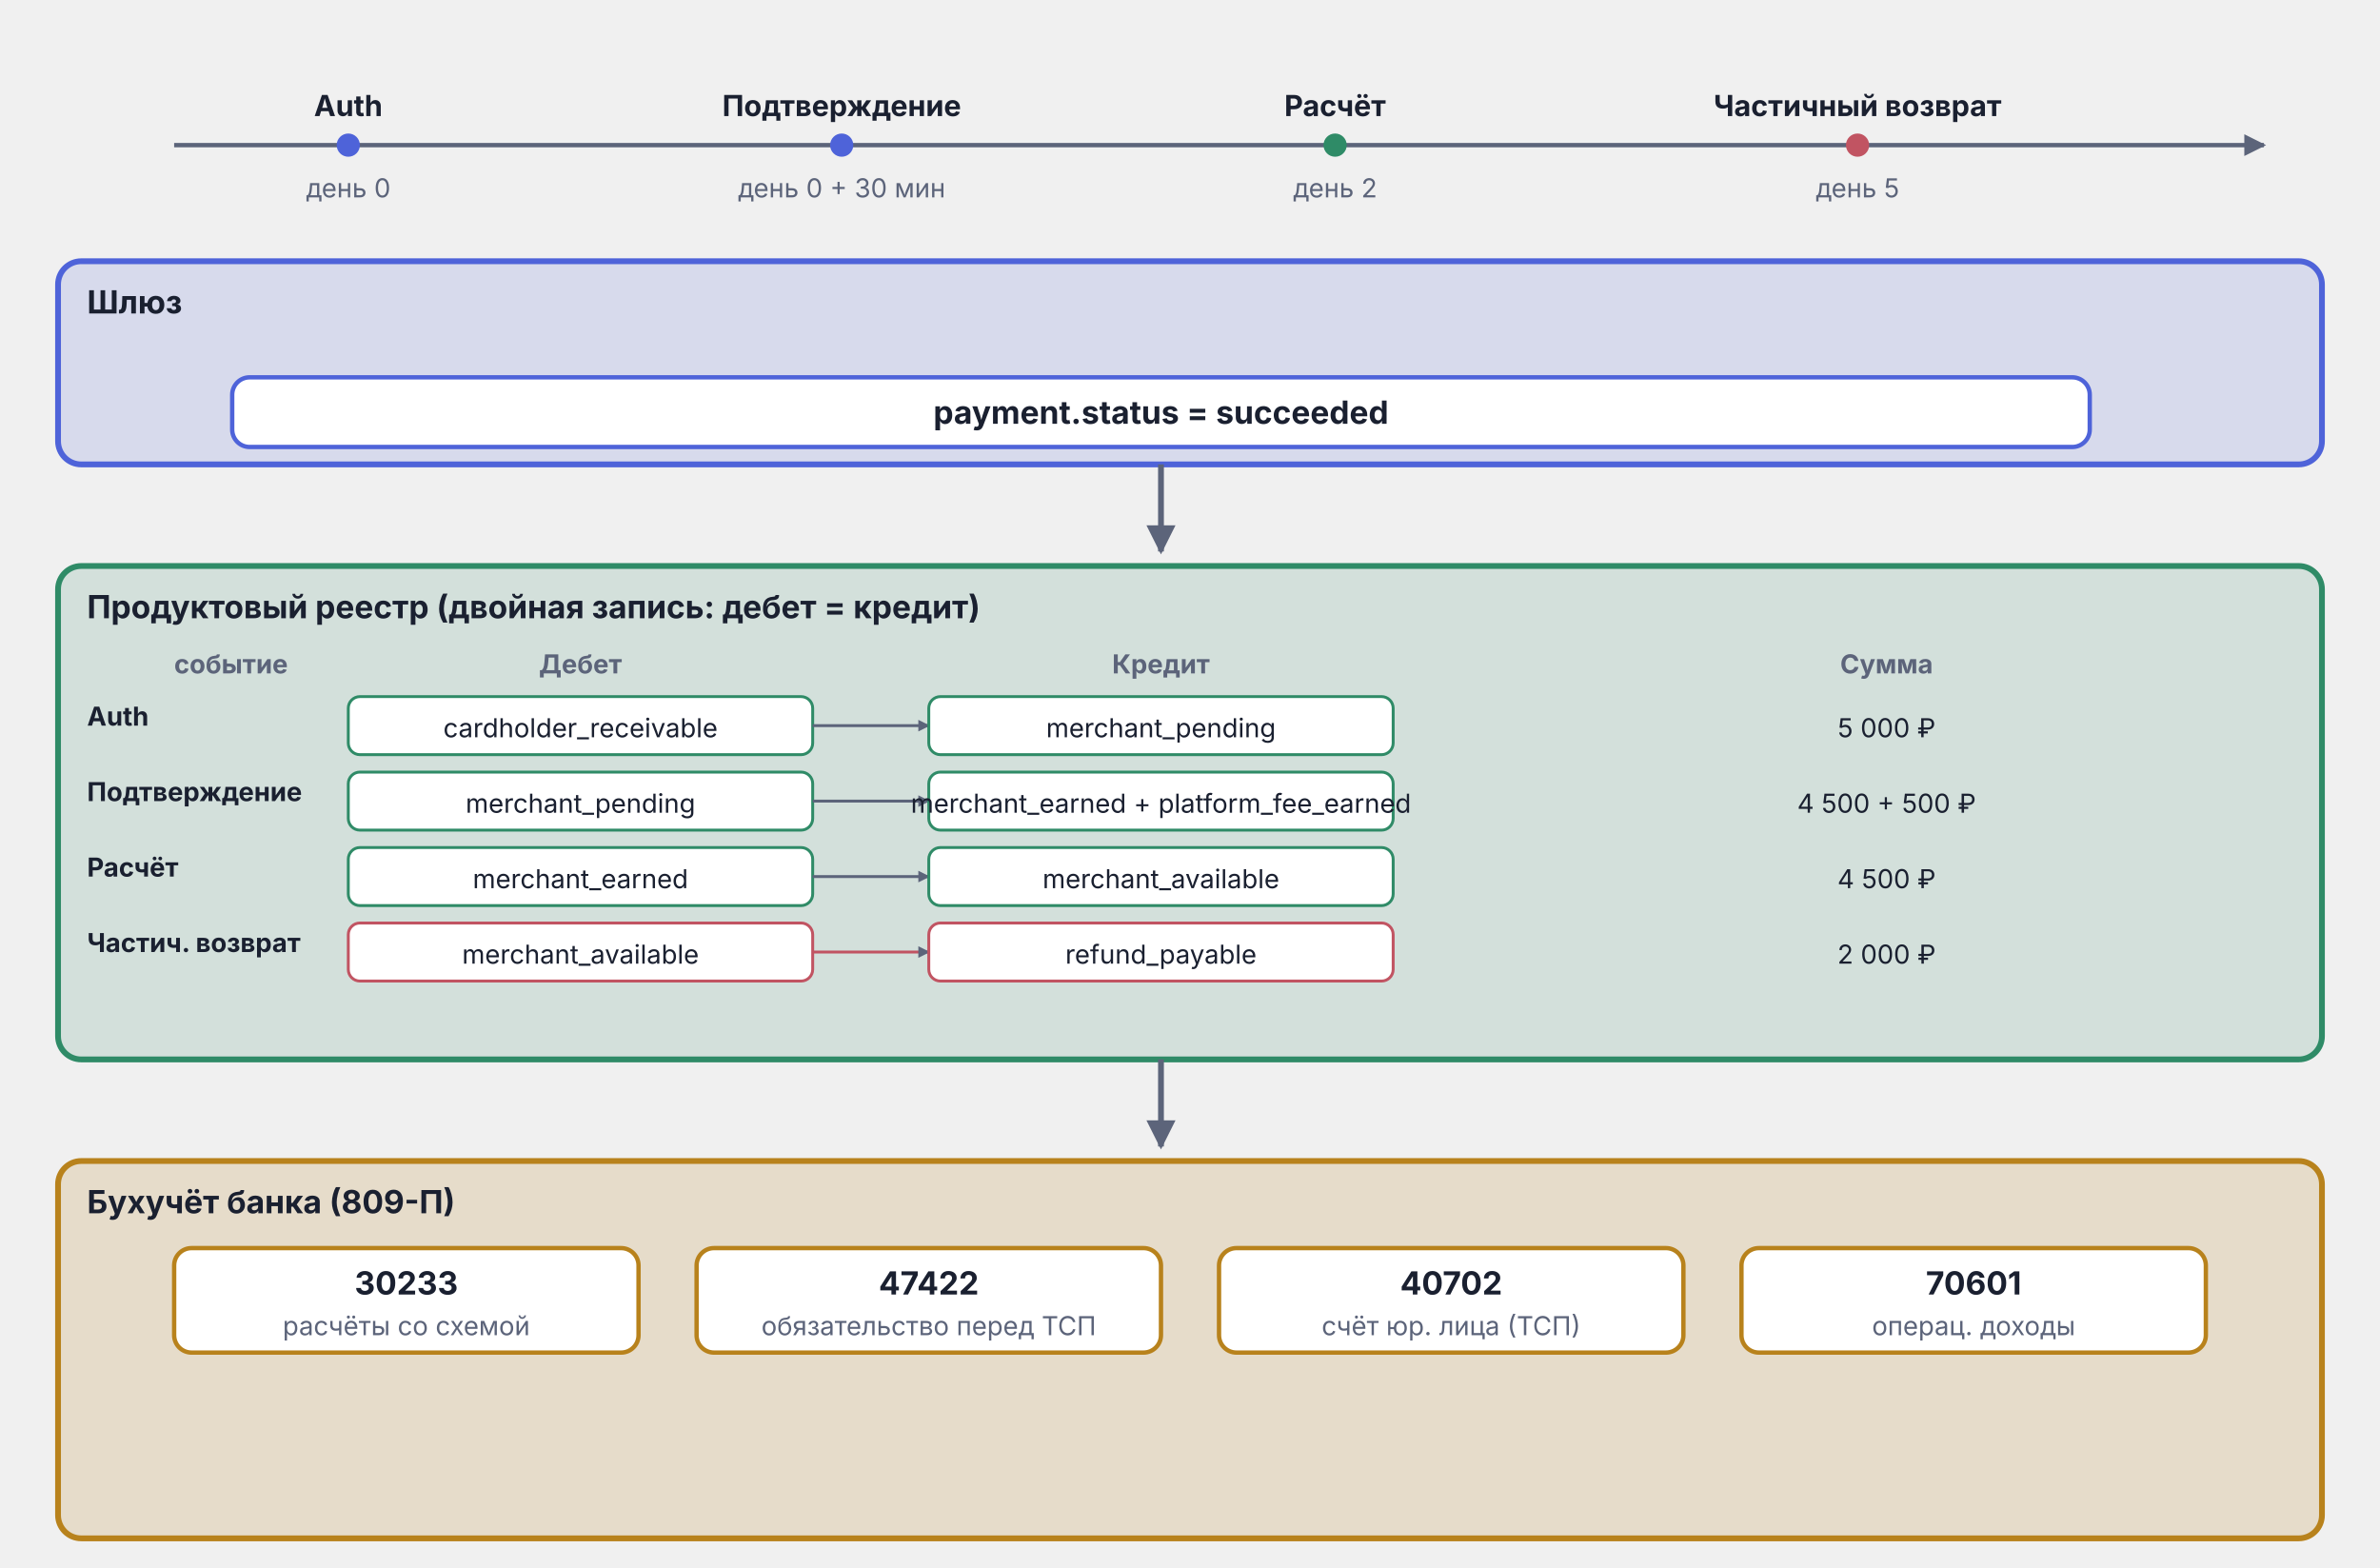
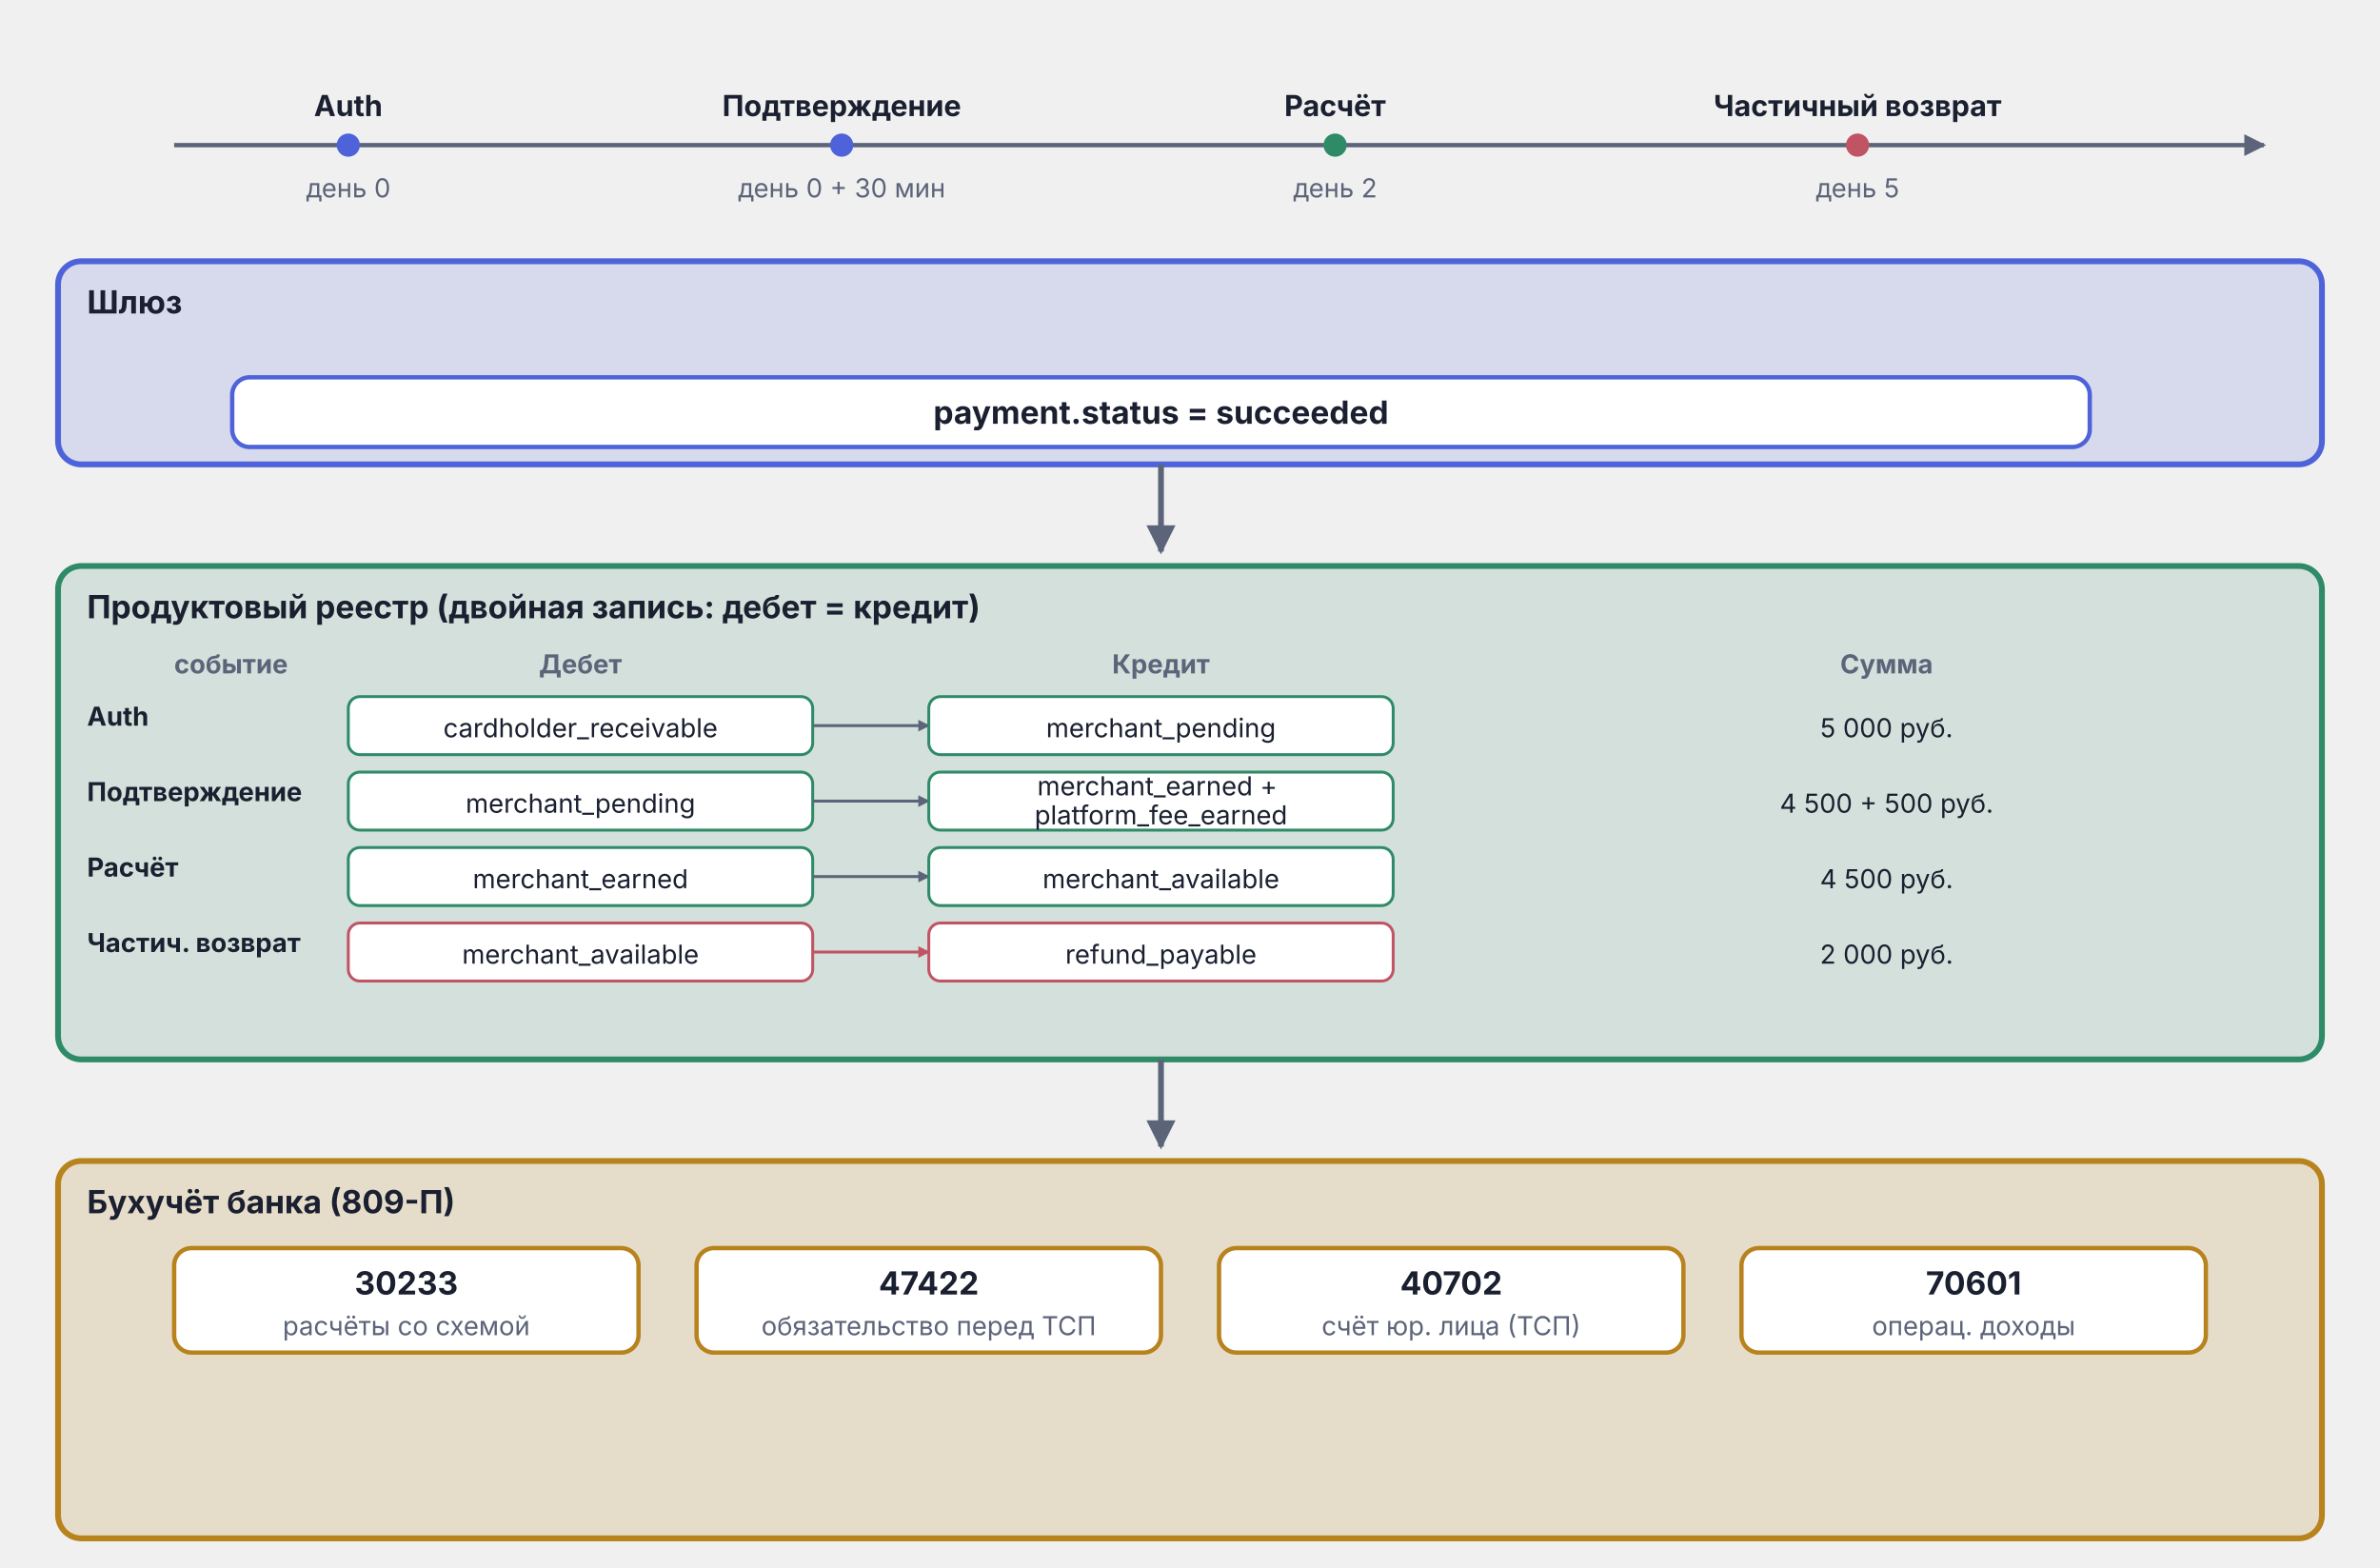
<svg xmlns="http://www.w3.org/2000/svg" viewBox="0 0 820 540" width="820" height="540">
  <defs>
    <marker id="arr-Muted" viewBox="0 0 10 10" refX="9" refY="5" markerWidth="5" markerHeight="5" orient="auto">
      <path d="M0,0 L10,5 L0,10 Z" fill="#5C647A" />
    </marker>
    <marker id="arr-Good" viewBox="0 0 10 10" refX="9" refY="5" markerWidth="5" markerHeight="5" orient="auto">
      <path d="M0,0 L10,5 L0,10 Z" fill="#2F8B67" />
    </marker>
    <marker id="arr-AccentA" viewBox="0 0 10 10" refX="9" refY="5" markerWidth="5" markerHeight="5" orient="auto">
      <path d="M0,0 L10,5 L0,10 Z" fill="#4E63D9" />
    </marker>
    <marker id="arr-AccentB" viewBox="0 0 10 10" refX="9" refY="5" markerWidth="5" markerHeight="5" orient="auto">
      <path d="M0,0 L10,5 L0,10 Z" fill="#7759D6" />
    </marker>
    <marker id="arr-Bad" viewBox="0 0 10 10" refX="9" refY="5" markerWidth="5" markerHeight="5" orient="auto">
      <path d="M0,0 L10,5 L0,10 Z" fill="#C15462" />
    </marker>
    <marker id="arr-Muted-s" viewBox="0 0 10 10" refX="9" refY="5" markerWidth="4" markerHeight="4" orient="auto">
      <path d="M0,0 L10,5 L0,10 Z" fill="#5C647A" />
+     </marker>
+     <marker id="arr-Bad-s" viewBox="0 0 10 10" refX="9" refY="5" markerWidth="4" markerHeight="4" orient="auto">
+       <path d="M0,0 L10,5 L0,10 Z" fill="#C15462" />
    </marker>
  </defs>
  <line x1="60.0" y1="50.0" x2="780.0" y2="50.0" stroke="#5C647A" stroke-width="1.5" marker-end="url(#arr-Muted)" />
  <circle cx="120.0" cy="50.0" r="4" fill="#4E63D9" />
  <text x="120.0" y="40.0" text-anchor="middle" font-family="Inter, -apple-system, BlinkMacSystemFont, 'Helvetica Neue', Arial, sans-serif" font-size="10" font-weight="bold" fill="#1A2030">Auth</text>
  <text x="120.0" y="68.0" text-anchor="middle" font-family="Inter, -apple-system, BlinkMacSystemFont, 'Helvetica Neue', Arial, sans-serif" font-size="9" fill="#5C647A">день 0</text>
  <circle cx="290.0" cy="50.0" r="4" fill="#4E63D9" />
  <text x="290.0" y="40.0" text-anchor="middle" font-family="Inter, -apple-system, BlinkMacSystemFont, 'Helvetica Neue', Arial, sans-serif" font-size="10" font-weight="bold" fill="#1A2030">Подтверждение</text>
  <text x="290.0" y="68.0" text-anchor="middle" font-family="Inter, -apple-system, BlinkMacSystemFont, 'Helvetica Neue', Arial, sans-serif" font-size="9" fill="#5C647A">день 0 + 30 мин</text>
  <circle cx="460.0" cy="50.0" r="4" fill="#2F8B67" />
  <text x="460.0" y="40.0" text-anchor="middle" font-family="Inter, -apple-system, BlinkMacSystemFont, 'Helvetica Neue', Arial, sans-serif" font-size="10" font-weight="bold" fill="#1A2030">Расчёт</text>
  <text x="460.0" y="68.0" text-anchor="middle" font-family="Inter, -apple-system, BlinkMacSystemFont, 'Helvetica Neue', Arial, sans-serif" font-size="9" fill="#5C647A">день 2</text>
  <circle cx="640.0" cy="50.0" r="4" fill="#C15462" />
  <text x="640.0" y="40.0" text-anchor="middle" font-family="Inter, -apple-system, BlinkMacSystemFont, 'Helvetica Neue', Arial, sans-serif" font-size="10" font-weight="bold" fill="#1A2030">Частичный возврат</text>
  <text x="640.0" y="68.0" text-anchor="middle" font-family="Inter, -apple-system, BlinkMacSystemFont, 'Helvetica Neue', Arial, sans-serif" font-size="9" fill="#5C647A">день 5</text>
  <rect x="20.0" y="90.0" width="780" height="70" rx="8" fill="#4E63D9" fill-opacity="0.15" stroke="#4E63D9" stroke-width="2" />
  <text x="30.0" y="108.0" text-anchor="start" font-family="Inter, -apple-system, BlinkMacSystemFont, 'Helvetica Neue', Arial, sans-serif" font-size="11" font-weight="bold" fill="#1A2030">Шлюз</text>
  <rect x="80.0" y="130.0" width="640" height="24" rx="6" fill="#ffffff" stroke="#4E63D9" stroke-width="1.5" />
  <text x="400.0" y="146.0" text-anchor="middle" font-family="Inter, -apple-system, BlinkMacSystemFont, 'Helvetica Neue', Arial, sans-serif" font-size="11" font-weight="bold" fill="#1A2030">payment.status = succeeded</text>
  <line x1="400.0" y1="160.0" x2="400.0" y2="190.0" stroke="#5C647A" stroke-width="2" marker-end="url(#arr-Muted)" />
  <rect x="20.0" y="195.0" width="780" height="170" rx="8" fill="#2F8B67" fill-opacity="0.15" stroke="#2F8B67" stroke-width="2" />
  <text x="30.0" y="213.0" text-anchor="start" font-family="Inter, -apple-system, BlinkMacSystemFont, 'Helvetica Neue', Arial, sans-serif" font-size="11" font-weight="bold" fill="#1A2030">Продуктовый реестр (двойная запись: дебет = кредит)</text>
  <text x="60.0" y="232.0" text-anchor="start" font-family="Inter, -apple-system, BlinkMacSystemFont, 'Helvetica Neue', Arial, sans-serif" font-size="9" font-weight="bold" fill="#5C647A">событие</text>
  <text x="200.0" y="232.0" text-anchor="middle" font-family="Inter, -apple-system, BlinkMacSystemFont, 'Helvetica Neue', Arial, sans-serif" font-size="9" font-weight="bold" fill="#5C647A">Дебет</text>
  <text x="400.0" y="232.0" text-anchor="middle" font-family="Inter, -apple-system, BlinkMacSystemFont, 'Helvetica Neue', Arial, sans-serif" font-size="9" font-weight="bold" fill="#5C647A">Кредит</text>
  <text x="650.0" y="232.0" text-anchor="middle" font-family="Inter, -apple-system, BlinkMacSystemFont, 'Helvetica Neue', Arial, sans-serif" font-size="9" font-weight="bold" fill="#5C647A">Сумма</text>
  <text x="30.0" y="250.0" text-anchor="start" font-family="Inter, -apple-system, BlinkMacSystemFont, 'Helvetica Neue', Arial, sans-serif" font-size="9" font-weight="bold" fill="#1A2030">Auth</text>
  <rect x="120.0" y="240.0" width="160" height="20" rx="4" fill="#ffffff" stroke="#2F8B67" stroke-width="1" />
  <text x="200.0" y="254.0" text-anchor="middle" font-family="Inter, -apple-system, BlinkMacSystemFont, 'Helvetica Neue', Arial, sans-serif" font-size="9" fill="#1A2030">cardholder_receivable</text>
  <line x1="280.0" y1="250.0" x2="320.0" y2="250.0" stroke="#5C647A" stroke-width="1" marker-end="url(#arr-Muted-s)" />
  <rect x="320.0" y="240.0" width="160" height="20" rx="4" fill="#ffffff" stroke="#2F8B67" stroke-width="1" />
  <text x="400.0" y="254.0" text-anchor="middle" font-family="Inter, -apple-system, BlinkMacSystemFont, 'Helvetica Neue', Arial, sans-serif" font-size="9" fill="#1A2030">merchant_pending</text>
-   <text x="650.0" y="254.0" text-anchor="middle" font-family="Inter, -apple-system, BlinkMacSystemFont, 'Helvetica Neue', Arial, sans-serif" font-size="9" fill="#1A2030">5 000 ₽</text>
+   <text x="650.0" y="254.0" text-anchor="middle" font-family="Inter, -apple-system, BlinkMacSystemFont, 'Helvetica Neue', Arial, sans-serif" font-size="9" fill="#1A2030">5 000 руб.</text>
  <text x="30.0" y="276.0" text-anchor="start" font-family="Inter, -apple-system, BlinkMacSystemFont, 'Helvetica Neue', Arial, sans-serif" font-size="9" font-weight="bold" fill="#1A2030">Подтверждение</text>
  <rect x="120.0" y="266.0" width="160" height="20" rx="4" fill="#ffffff" stroke="#2F8B67" stroke-width="1" />
  <text x="200.0" y="280.0" text-anchor="middle" font-family="Inter, -apple-system, BlinkMacSystemFont, 'Helvetica Neue', Arial, sans-serif" font-size="9" fill="#1A2030">merchant_pending</text>
  <line x1="280.0" y1="276.0" x2="320.0" y2="276.0" stroke="#5C647A" stroke-width="1" marker-end="url(#arr-Muted-s)" />
  <rect x="320.0" y="266.0" width="160" height="20" rx="4" fill="#ffffff" stroke="#2F8B67" stroke-width="1" />
-   <text x="400.0" y="280.0" text-anchor="middle" font-family="Inter, -apple-system, BlinkMacSystemFont, 'Helvetica Neue', Arial, sans-serif" font-size="9" fill="#1A2030">merchant_earned + platform_fee_earned</text>
-   <text x="650.0" y="280.0" text-anchor="middle" font-family="Inter, -apple-system, BlinkMacSystemFont, 'Helvetica Neue', Arial, sans-serif" font-size="9" fill="#1A2030">4 500 + 500 ₽</text>
+   <text x="400.0" y="274.0" text-anchor="middle" font-family="Inter, -apple-system, BlinkMacSystemFont, 'Helvetica Neue', Arial, sans-serif" font-size="9" fill="#1A2030">
+     <tspan x="400.0">merchant_earned +</tspan>
+     <tspan x="400.0" dy="10">platform_fee_earned</tspan>
+   </text>
+   <text x="650.0" y="280.0" text-anchor="middle" font-family="Inter, -apple-system, BlinkMacSystemFont, 'Helvetica Neue', Arial, sans-serif" font-size="9" fill="#1A2030">4 500 + 500 руб.</text>
  <text x="30.0" y="302.0" text-anchor="start" font-family="Inter, -apple-system, BlinkMacSystemFont, 'Helvetica Neue', Arial, sans-serif" font-size="9" font-weight="bold" fill="#1A2030">Расчёт</text>
  <rect x="120.0" y="292.0" width="160" height="20" rx="4" fill="#ffffff" stroke="#2F8B67" stroke-width="1" />
  <text x="200.0" y="306.0" text-anchor="middle" font-family="Inter, -apple-system, BlinkMacSystemFont, 'Helvetica Neue', Arial, sans-serif" font-size="9" fill="#1A2030">merchant_earned</text>
  <line x1="280.0" y1="302.0" x2="320.0" y2="302.0" stroke="#5C647A" stroke-width="1" marker-end="url(#arr-Muted-s)" />
  <rect x="320.0" y="292.0" width="160" height="20" rx="4" fill="#ffffff" stroke="#2F8B67" stroke-width="1" />
  <text x="400.0" y="306.0" text-anchor="middle" font-family="Inter, -apple-system, BlinkMacSystemFont, 'Helvetica Neue', Arial, sans-serif" font-size="9" fill="#1A2030">merchant_available</text>
-   <text x="650.0" y="306.0" text-anchor="middle" font-family="Inter, -apple-system, BlinkMacSystemFont, 'Helvetica Neue', Arial, sans-serif" font-size="9" fill="#1A2030">4 500 ₽</text>
+   <text x="650.0" y="306.0" text-anchor="middle" font-family="Inter, -apple-system, BlinkMacSystemFont, 'Helvetica Neue', Arial, sans-serif" font-size="9" fill="#1A2030">4 500 руб.</text>
  <text x="30.0" y="328.0" text-anchor="start" font-family="Inter, -apple-system, BlinkMacSystemFont, 'Helvetica Neue', Arial, sans-serif" font-size="9" font-weight="bold" fill="#1A2030">Частич. возврат</text>
  <rect x="120.0" y="318.0" width="160" height="20" rx="4" fill="#ffffff" stroke="#C15462" stroke-width="1" />
  <text x="200.0" y="332.0" text-anchor="middle" font-family="Inter, -apple-system, BlinkMacSystemFont, 'Helvetica Neue', Arial, sans-serif" font-size="9" fill="#1A2030">merchant_available</text>
-   <line x1="280.0" y1="328.0" x2="320.0" y2="328.0" stroke="#C15462" stroke-width="1" marker-end="url(#arr-Muted-s)" />
+   <line x1="280.0" y1="328.0" x2="320.0" y2="328.0" stroke="#C15462" stroke-width="1" marker-end="url(#arr-Bad-s)" />
  <rect x="320.0" y="318.0" width="160" height="20" rx="4" fill="#ffffff" stroke="#C15462" stroke-width="1" />
  <text x="400.0" y="332.0" text-anchor="middle" font-family="Inter, -apple-system, BlinkMacSystemFont, 'Helvetica Neue', Arial, sans-serif" font-size="9" fill="#1A2030">refund_payable</text>
-   <text x="650.0" y="332.0" text-anchor="middle" font-family="Inter, -apple-system, BlinkMacSystemFont, 'Helvetica Neue', Arial, sans-serif" font-size="9" fill="#1A2030">2 000 ₽</text>
+   <text x="650.0" y="332.0" text-anchor="middle" font-family="Inter, -apple-system, BlinkMacSystemFont, 'Helvetica Neue', Arial, sans-serif" font-size="9" fill="#1A2030">2 000 руб.</text>
  <line x1="400.0" y1="365.0" x2="400.0" y2="395.0" stroke="#5C647A" stroke-width="2" marker-end="url(#arr-Muted)" />
  <rect x="20.0" y="400.0" width="780" height="130" rx="8" fill="#B8821C" fill-opacity="0.18" stroke="#B8821C" stroke-width="2" />
  <text x="30.0" y="418.0" text-anchor="start" font-family="Inter, -apple-system, BlinkMacSystemFont, 'Helvetica Neue', Arial, sans-serif" font-size="11" font-weight="bold" fill="#1A2030">Бухучёт банка (809-П)</text>
  <rect x="60.0" y="430.0" width="160" height="36" rx="6" fill="#ffffff" stroke="#B8821C" stroke-width="1.5" />
  <text x="140.0" y="446.0" text-anchor="middle" font-family="Inter, -apple-system, BlinkMacSystemFont, 'Helvetica Neue', Arial, sans-serif" font-size="11" font-weight="bold" fill="#1A2030">30233</text>
  <text x="140.0" y="460.0" text-anchor="middle" font-family="Inter, -apple-system, BlinkMacSystemFont, 'Helvetica Neue', Arial, sans-serif" font-size="9" fill="#5C647A">расчёты со схемой</text>
  <rect x="240.0" y="430.0" width="160" height="36" rx="6" fill="#ffffff" stroke="#B8821C" stroke-width="1.5" />
  <text x="320.0" y="446.0" text-anchor="middle" font-family="Inter, -apple-system, BlinkMacSystemFont, 'Helvetica Neue', Arial, sans-serif" font-size="11" font-weight="bold" fill="#1A2030">47422</text>
  <text x="320.0" y="460.0" text-anchor="middle" font-family="Inter, -apple-system, BlinkMacSystemFont, 'Helvetica Neue', Arial, sans-serif" font-size="9" fill="#5C647A">обязательство перед ТСП</text>
  <rect x="420.0" y="430.0" width="160" height="36" rx="6" fill="#ffffff" stroke="#B8821C" stroke-width="1.5" />
  <text x="500.0" y="446.0" text-anchor="middle" font-family="Inter, -apple-system, BlinkMacSystemFont, 'Helvetica Neue', Arial, sans-serif" font-size="11" font-weight="bold" fill="#1A2030">40702</text>
  <text x="500.0" y="460.0" text-anchor="middle" font-family="Inter, -apple-system, BlinkMacSystemFont, 'Helvetica Neue', Arial, sans-serif" font-size="9" fill="#5C647A">счёт юр. лица (ТСП)</text>
  <rect x="600.0" y="430.0" width="160" height="36" rx="6" fill="#ffffff" stroke="#B8821C" stroke-width="1.5" />
  <text x="680.0" y="446.0" text-anchor="middle" font-family="Inter, -apple-system, BlinkMacSystemFont, 'Helvetica Neue', Arial, sans-serif" font-size="11" font-weight="bold" fill="#1A2030">70601</text>
  <text x="680.0" y="460.0" text-anchor="middle" font-family="Inter, -apple-system, BlinkMacSystemFont, 'Helvetica Neue', Arial, sans-serif" font-size="9" fill="#5C647A">операц. доходы</text>
</svg>
